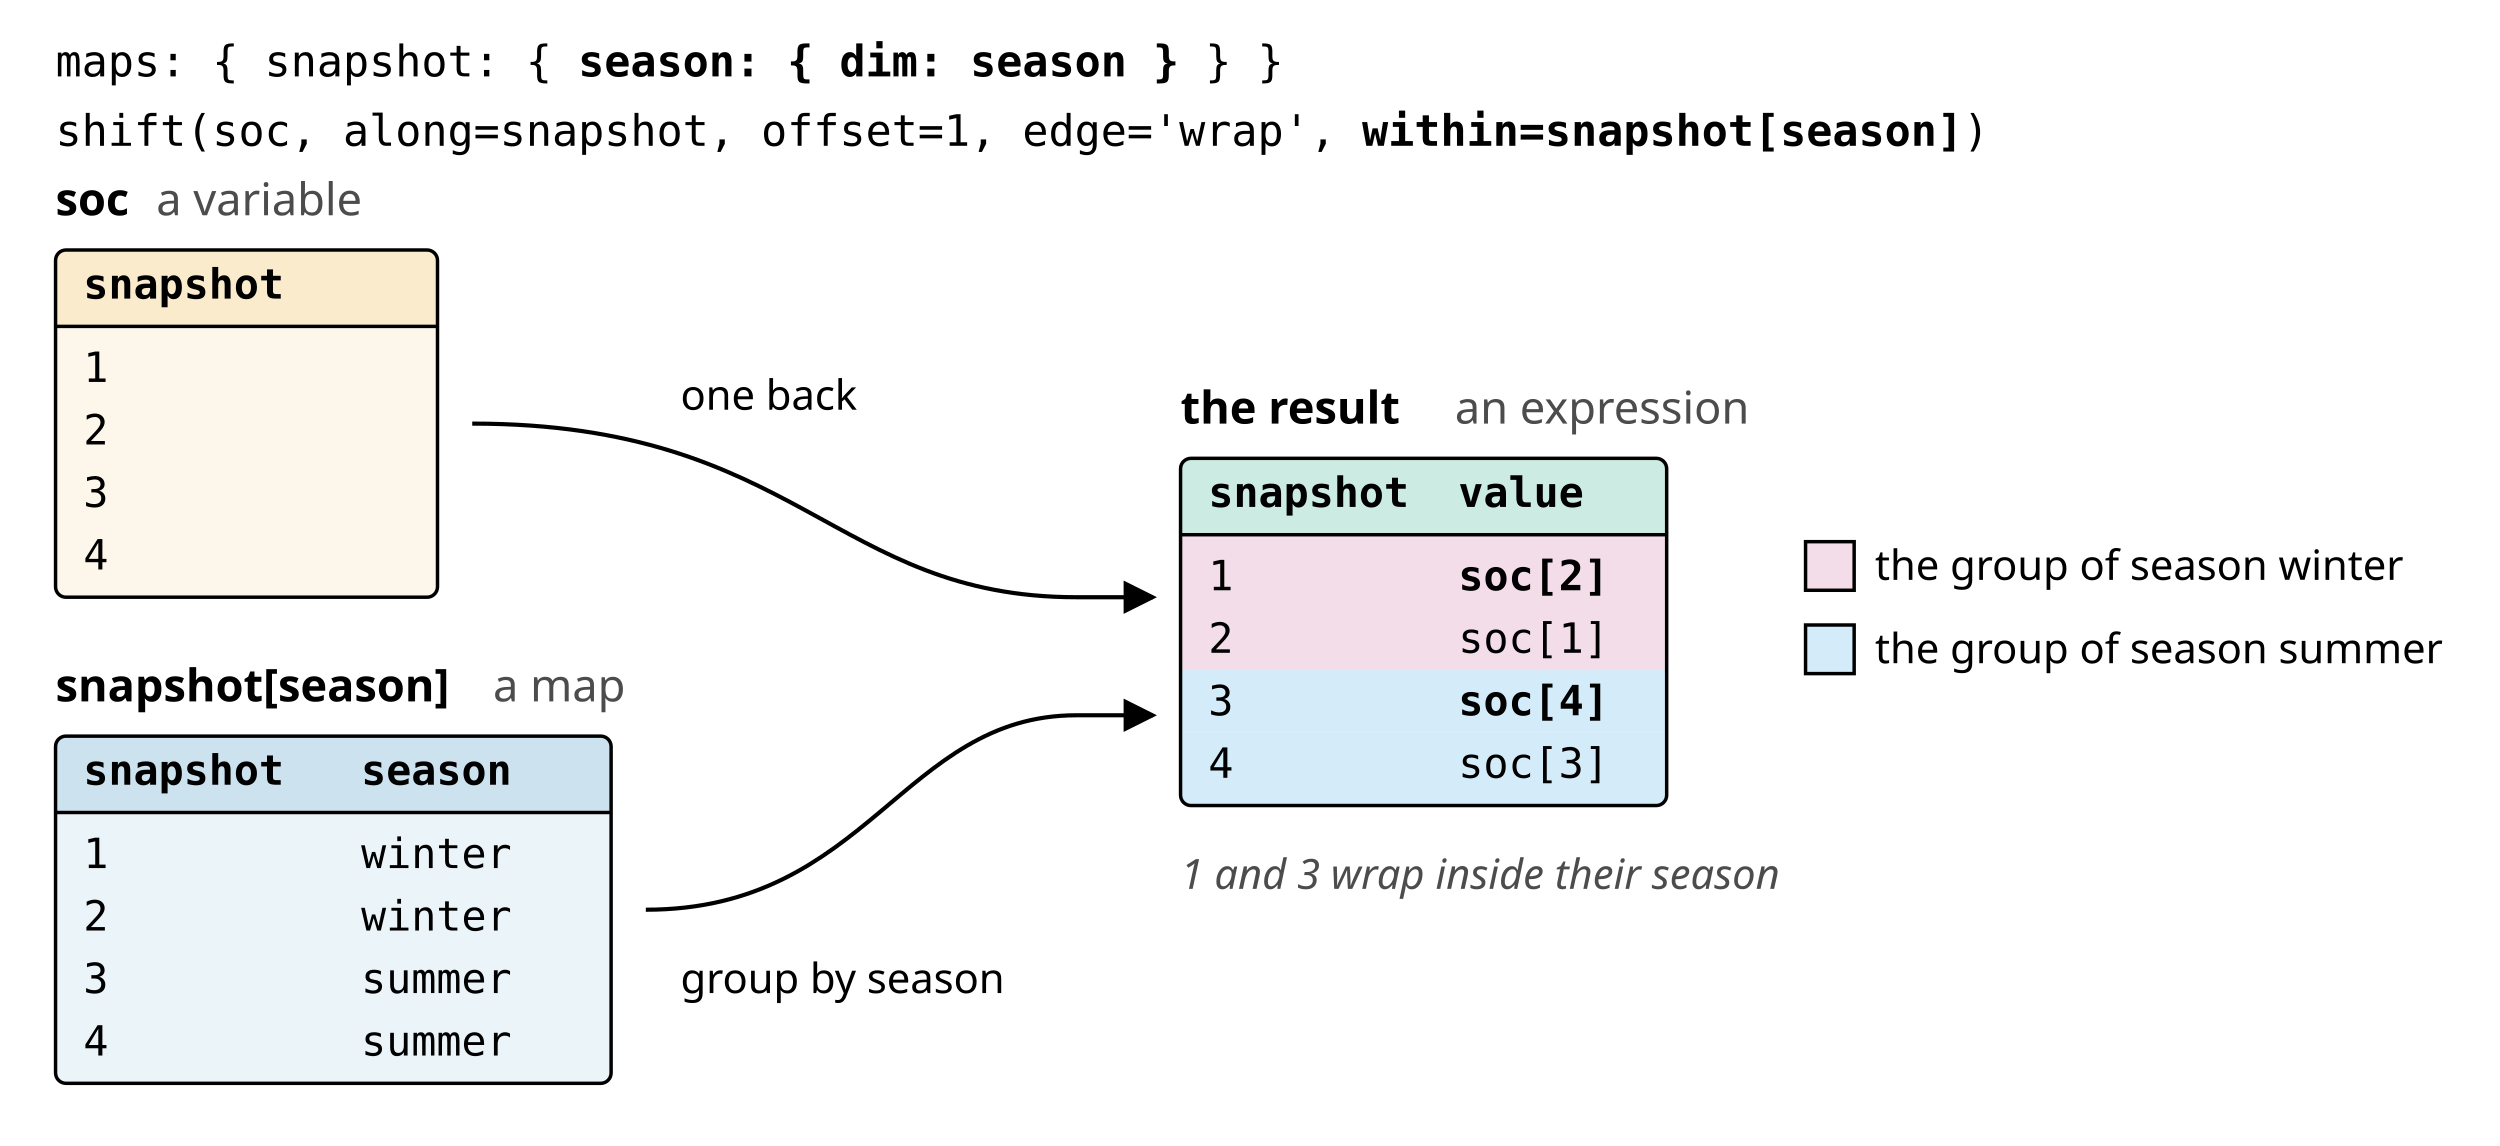
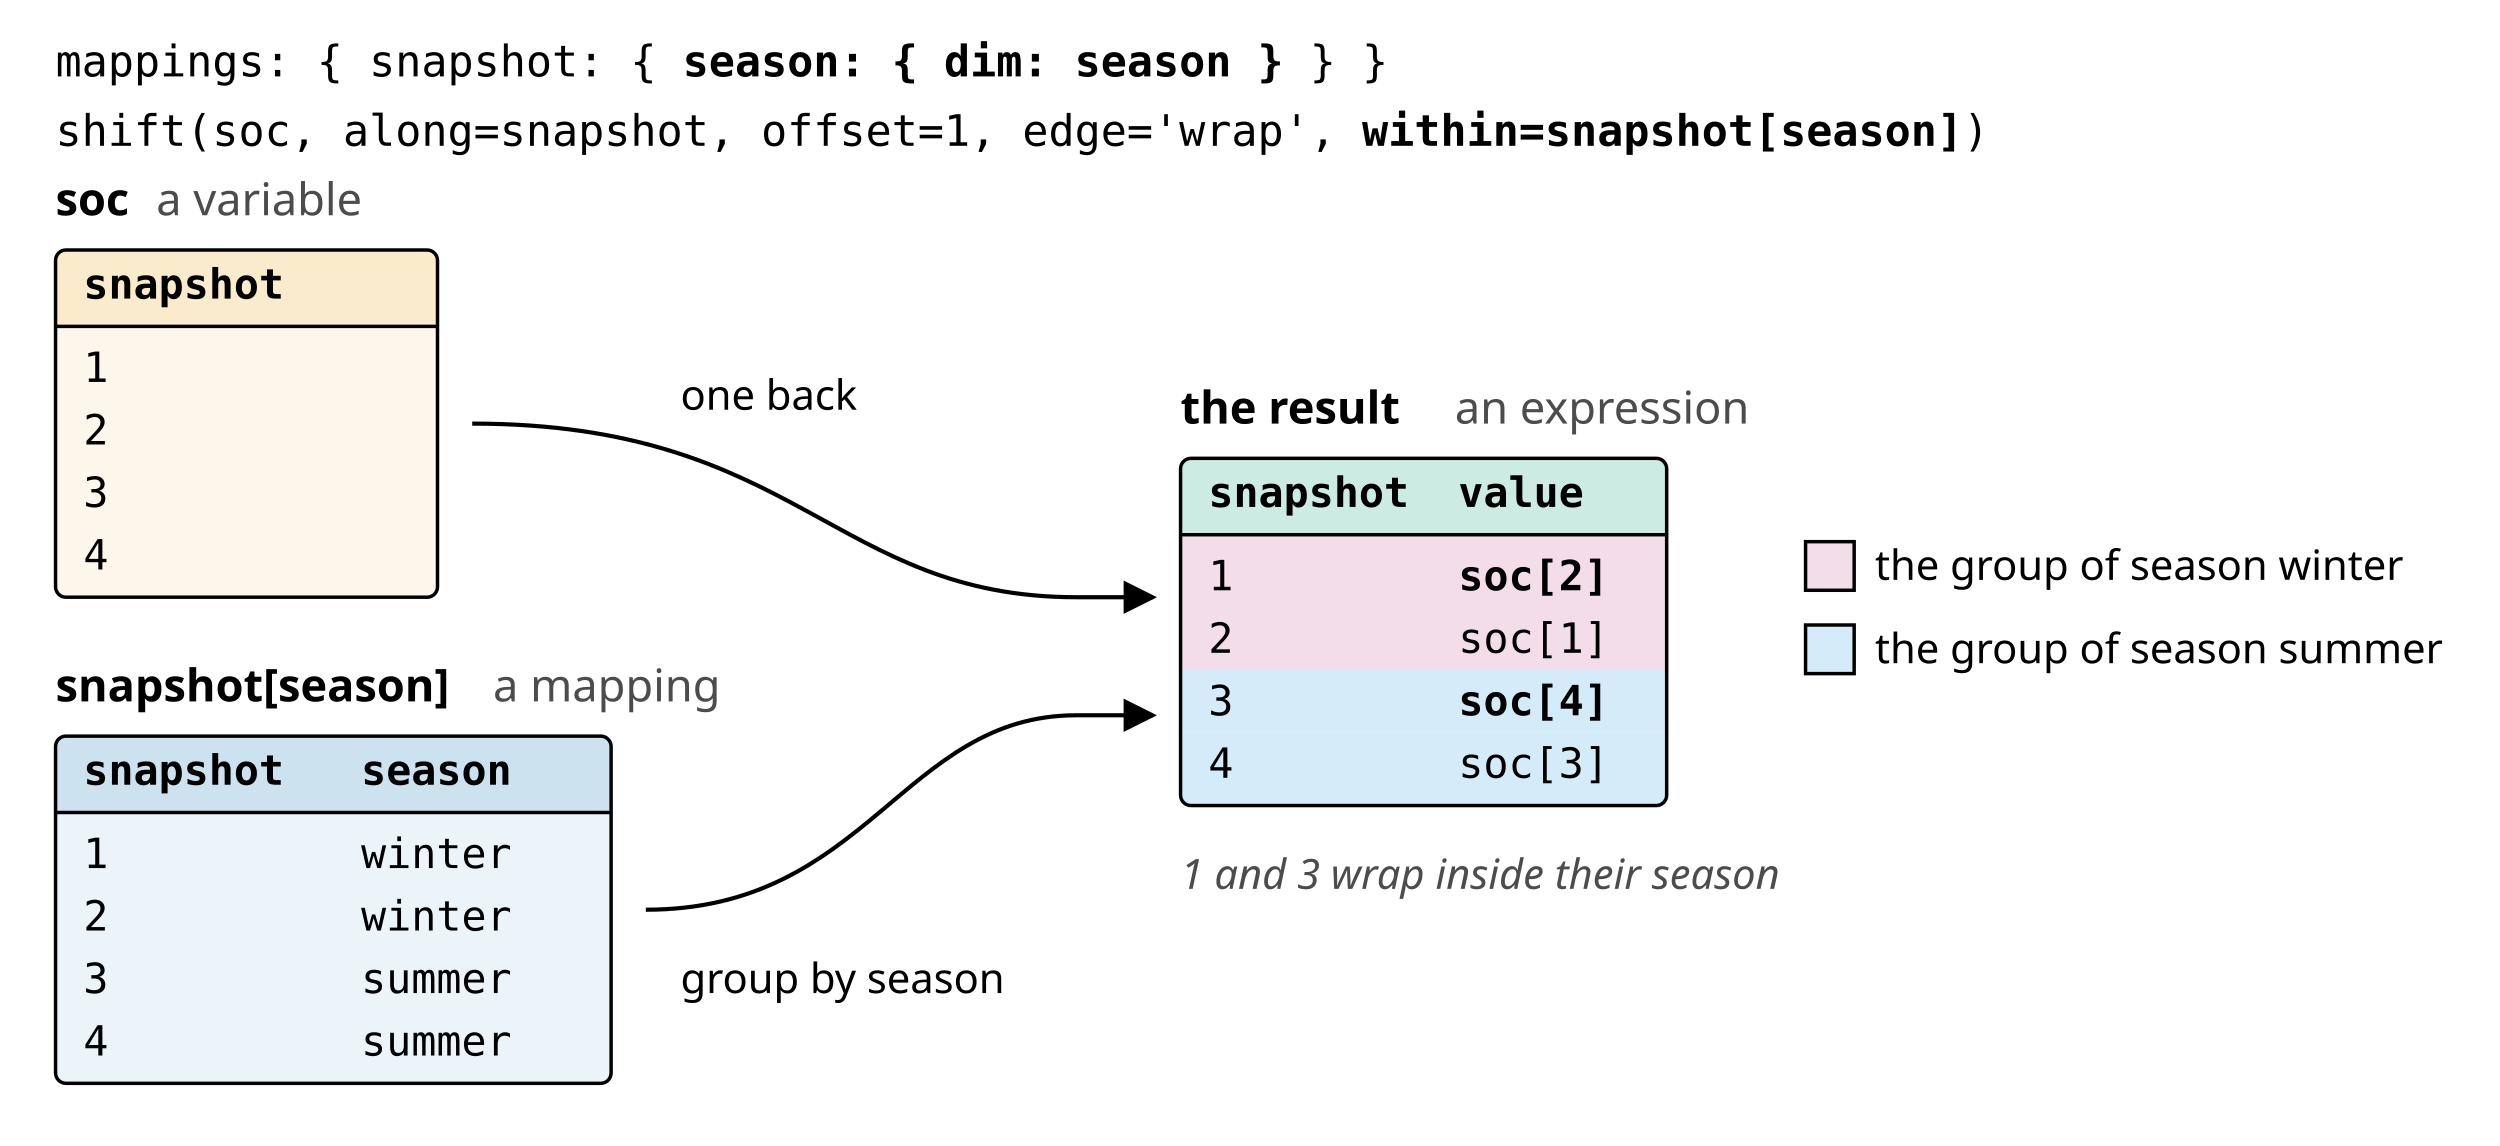
<svg xmlns="http://www.w3.org/2000/svg" viewBox="0 0 720 330" width="720" height="330" style="max-width: 100%; height: auto" role="img" aria-labelledby="rps-t rps-d" font-family="ui-sans-serif, system-ui, sans-serif" font-size="13">
  <defs>
    <marker id="rps-arrow" viewBox="0 0 8 8" refX="7" refY="4" markerWidth="8" markerHeight="8" orient="auto">
      <path d="M0,0 L8,4 L0,8 z" fill="currentColor" />
    </marker>
  </defs>
  <g stroke="none">
    <path d="M16,94 V75 A3,3 0 0 1 19,72 H123 A3,3 0 0 1 126,75 V94 Z" fill="#E69F00" fill-opacity="0.2" />
    <path d="M16,94 H126 V169 A3,3 0 0 1 123,172 H19 A3,3 0 0 1 16,169 Z" fill="#E69F00" fill-opacity="0.08" />
    <path d="M16,234 V215 A3,3 0 0 1 19,212 H173 A3,3 0 0 1 176,215 V234 Z" fill="#0072B2" fill-opacity="0.2" />
    <path d="M16,234 H176 V309 A3,3 0 0 1 173,312 H19 A3,3 0 0 1 16,309 Z" fill="#0072B2" fill-opacity="0.08" />
    <path d="M340,154 V135 A3,3 0 0 1 343,132 H477 A3,3 0 0 1 480,135 V154 Z" fill="#009E73" fill-opacity="0.2" />
    <path d="M340,154 H480 V175 H340 Z" fill="#CC79A7" fill-opacity="0.25" />
    <path d="M340,175 H480 V193 H340 Z" fill="#CC79A7" fill-opacity="0.25" />
    <path d="M340,193 H480 V211 H340 Z" fill="#56B4E9" fill-opacity="0.25" />
    <path d="M340,211 H480 V229 A3,3 0 0 1 477,232 H343 A3,3 0 0 1 340,229 Z" fill="#56B4E9" fill-opacity="0.25" />
  </g>
  <g fill="currentColor" font-family="ui-monospace, SFMono-Regular, Menlo, monospace" font-size="12.5">
-     <text x="16" y="22">maps: { snapshot: { <tspan font-weight="bold">season: { dim: season }</tspan> } }</text>
+     <text x="16" y="22">mappings: { snapshot: { <tspan font-weight="bold">season: { dim: season }</tspan> } }</text>
    <text x="16" y="42">shift(soc, along=snapshot, offset=1, edge='wrap', <tspan font-weight="bold">within=snapshot[season]</tspan>)</text>
  </g>
  <text x="16" y="62" font-weight="bold" fill="currentColor">soc</text>
  <text x="45" y="62" fill="currentColor" fill-opacity="0.7">a variable</text>
  <g fill="currentColor" font-family="ui-monospace, SFMono-Regular, Menlo, monospace" font-size="12">
    <text x="24" y="86" font-weight="bold">snapshot</text>
    <text x="24" y="110">1</text>
    <text x="24" y="128">2</text>
    <text x="24" y="146">3</text>
    <text x="24" y="164">4</text>
  </g>
  <g fill="none" stroke="currentColor" stroke-width="1">
    <rect x="16" y="72" width="110" height="100" rx="3" />
    <line x1="16" y1="94" x2="126" y2="94" />
  </g>
  <text x="16" y="202" font-weight="bold" fill="currentColor">snapshot[season]</text>
-   <text x="142" y="202" fill="currentColor" fill-opacity="0.7">a map</text>
+   <text x="142" y="202" fill="currentColor" fill-opacity="0.7">a mapping</text>
  <g fill="currentColor" font-family="ui-monospace, SFMono-Regular, Menlo, monospace" font-size="12">
    <text x="24" y="226" font-weight="bold">snapshot</text>
    <text x="104" y="226" font-weight="bold">season</text>
    <text x="24" y="250">1</text>
    <text x="104" y="250">winter</text>
    <text x="24" y="268">2</text>
    <text x="104" y="268">winter</text>
    <text x="24" y="286">3</text>
    <text x="104" y="286">summer</text>
    <text x="24" y="304">4</text>
    <text x="104" y="304">summer</text>
  </g>
  <g fill="none" stroke="currentColor" stroke-width="1">
    <rect x="16" y="212" width="160" height="100" rx="3" />
    <line x1="16" y1="234" x2="176" y2="234" />
  </g>
  <text x="340" y="122" font-weight="bold" fill="currentColor">the result</text>
  <text x="419" y="122" fill="currentColor" fill-opacity="0.7">an expression</text>
  <g fill="currentColor" font-family="ui-monospace, SFMono-Regular, Menlo, monospace" font-size="12">
    <text x="348" y="146" font-weight="bold">snapshot</text>
    <text x="420" y="146" font-weight="bold">value</text>
    <text x="348" y="170">1</text>
    <text x="420" y="170" font-weight="bold">soc[2]</text>
    <text x="348" y="188">2</text>
    <text x="420" y="188">soc[1]</text>
    <text x="348" y="206">3</text>
    <text x="420" y="206" font-weight="bold">soc[4]</text>
    <text x="348" y="224">4</text>
    <text x="420" y="224">soc[3]</text>
  </g>
  <g fill="none" stroke="currentColor" stroke-width="1">
    <rect x="340" y="132" width="140" height="100" rx="3" />
    <line x1="340" y1="154" x2="480" y2="154" />
  </g>
  <g stroke="currentColor" fill="none" stroke-width="1.2" marker-end="url(#rps-arrow)">
    <path d="M136,122 C230,122 240,172 310,172 H332" />
    <path d="M186,262 C250,262 260,206 310,206 H332" />
  </g>
  <g fill="currentColor" font-size="12">
    <text x="196" y="118">one back</text>
    <text x="196" y="286">group by season</text>
  </g>
  <text x="340" y="256" fill="currentColor" font-size="12" font-style="italic" fill-opacity="0.7">1 and 3 wrap inside their season</text>
  <rect x="520" y="156" width="14" height="14" fill="#CC79A7" fill-opacity="0.25" stroke="currentColor" stroke-width="1" />
  <text x="540" y="167" fill="currentColor" font-size="12">the group of season winter</text>
  <rect x="520" y="180" width="14" height="14" fill="#56B4E9" fill-opacity="0.25" stroke="currentColor" stroke-width="1" />
  <text x="540" y="191" fill="currentColor" font-size="12">the group of season summer</text>
</svg>
